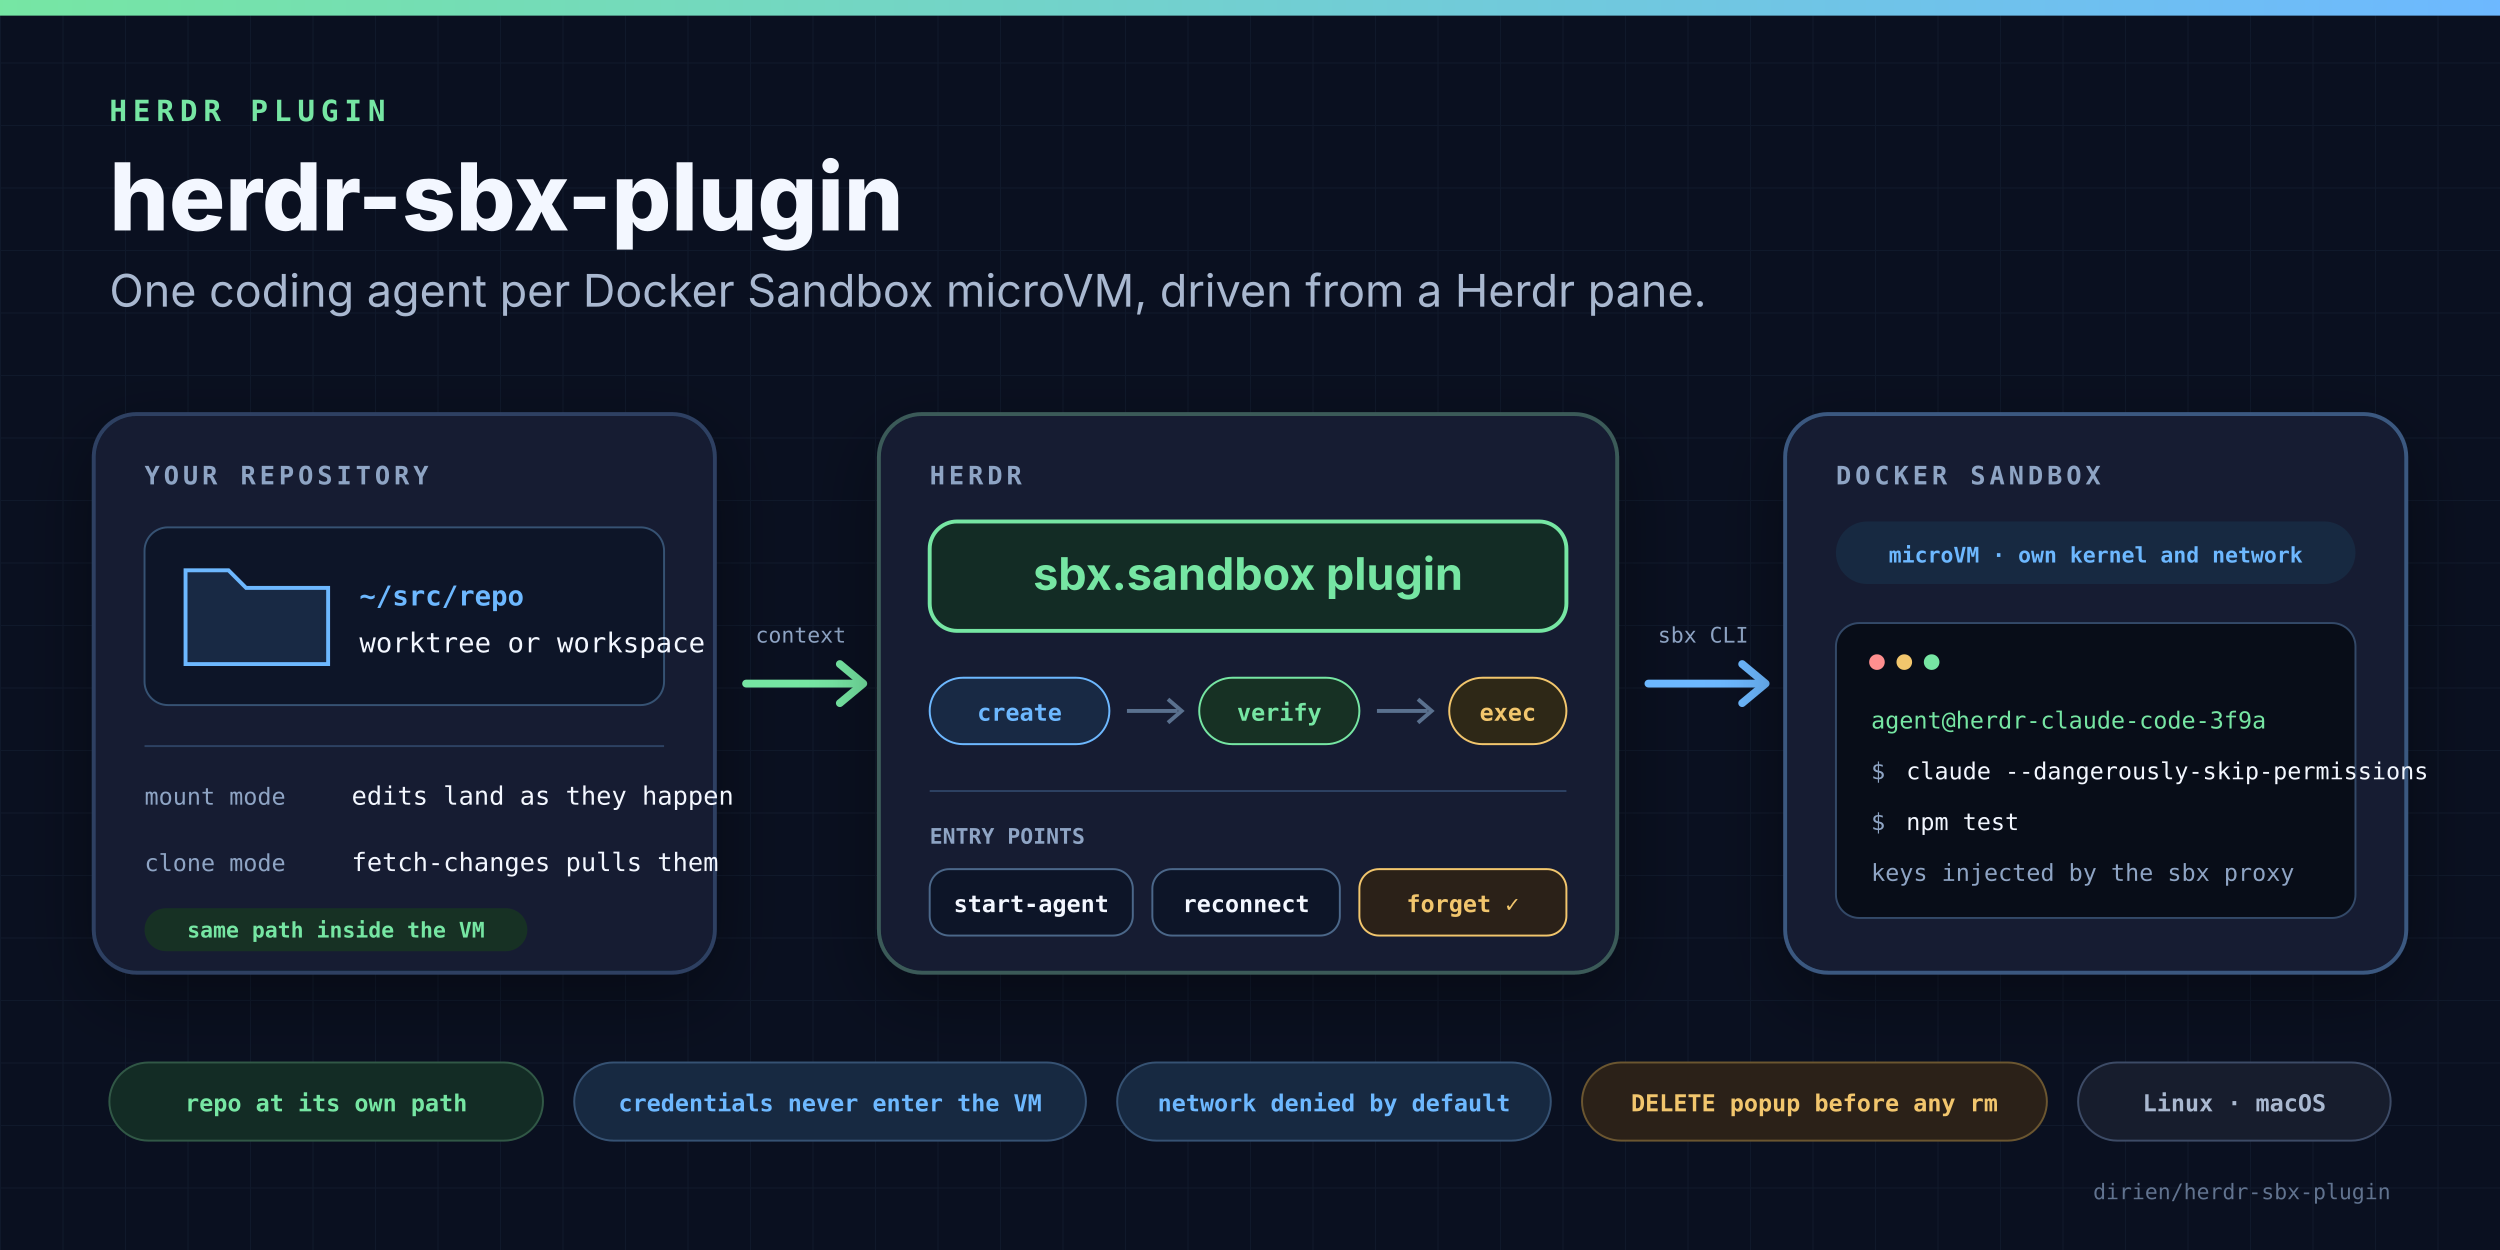
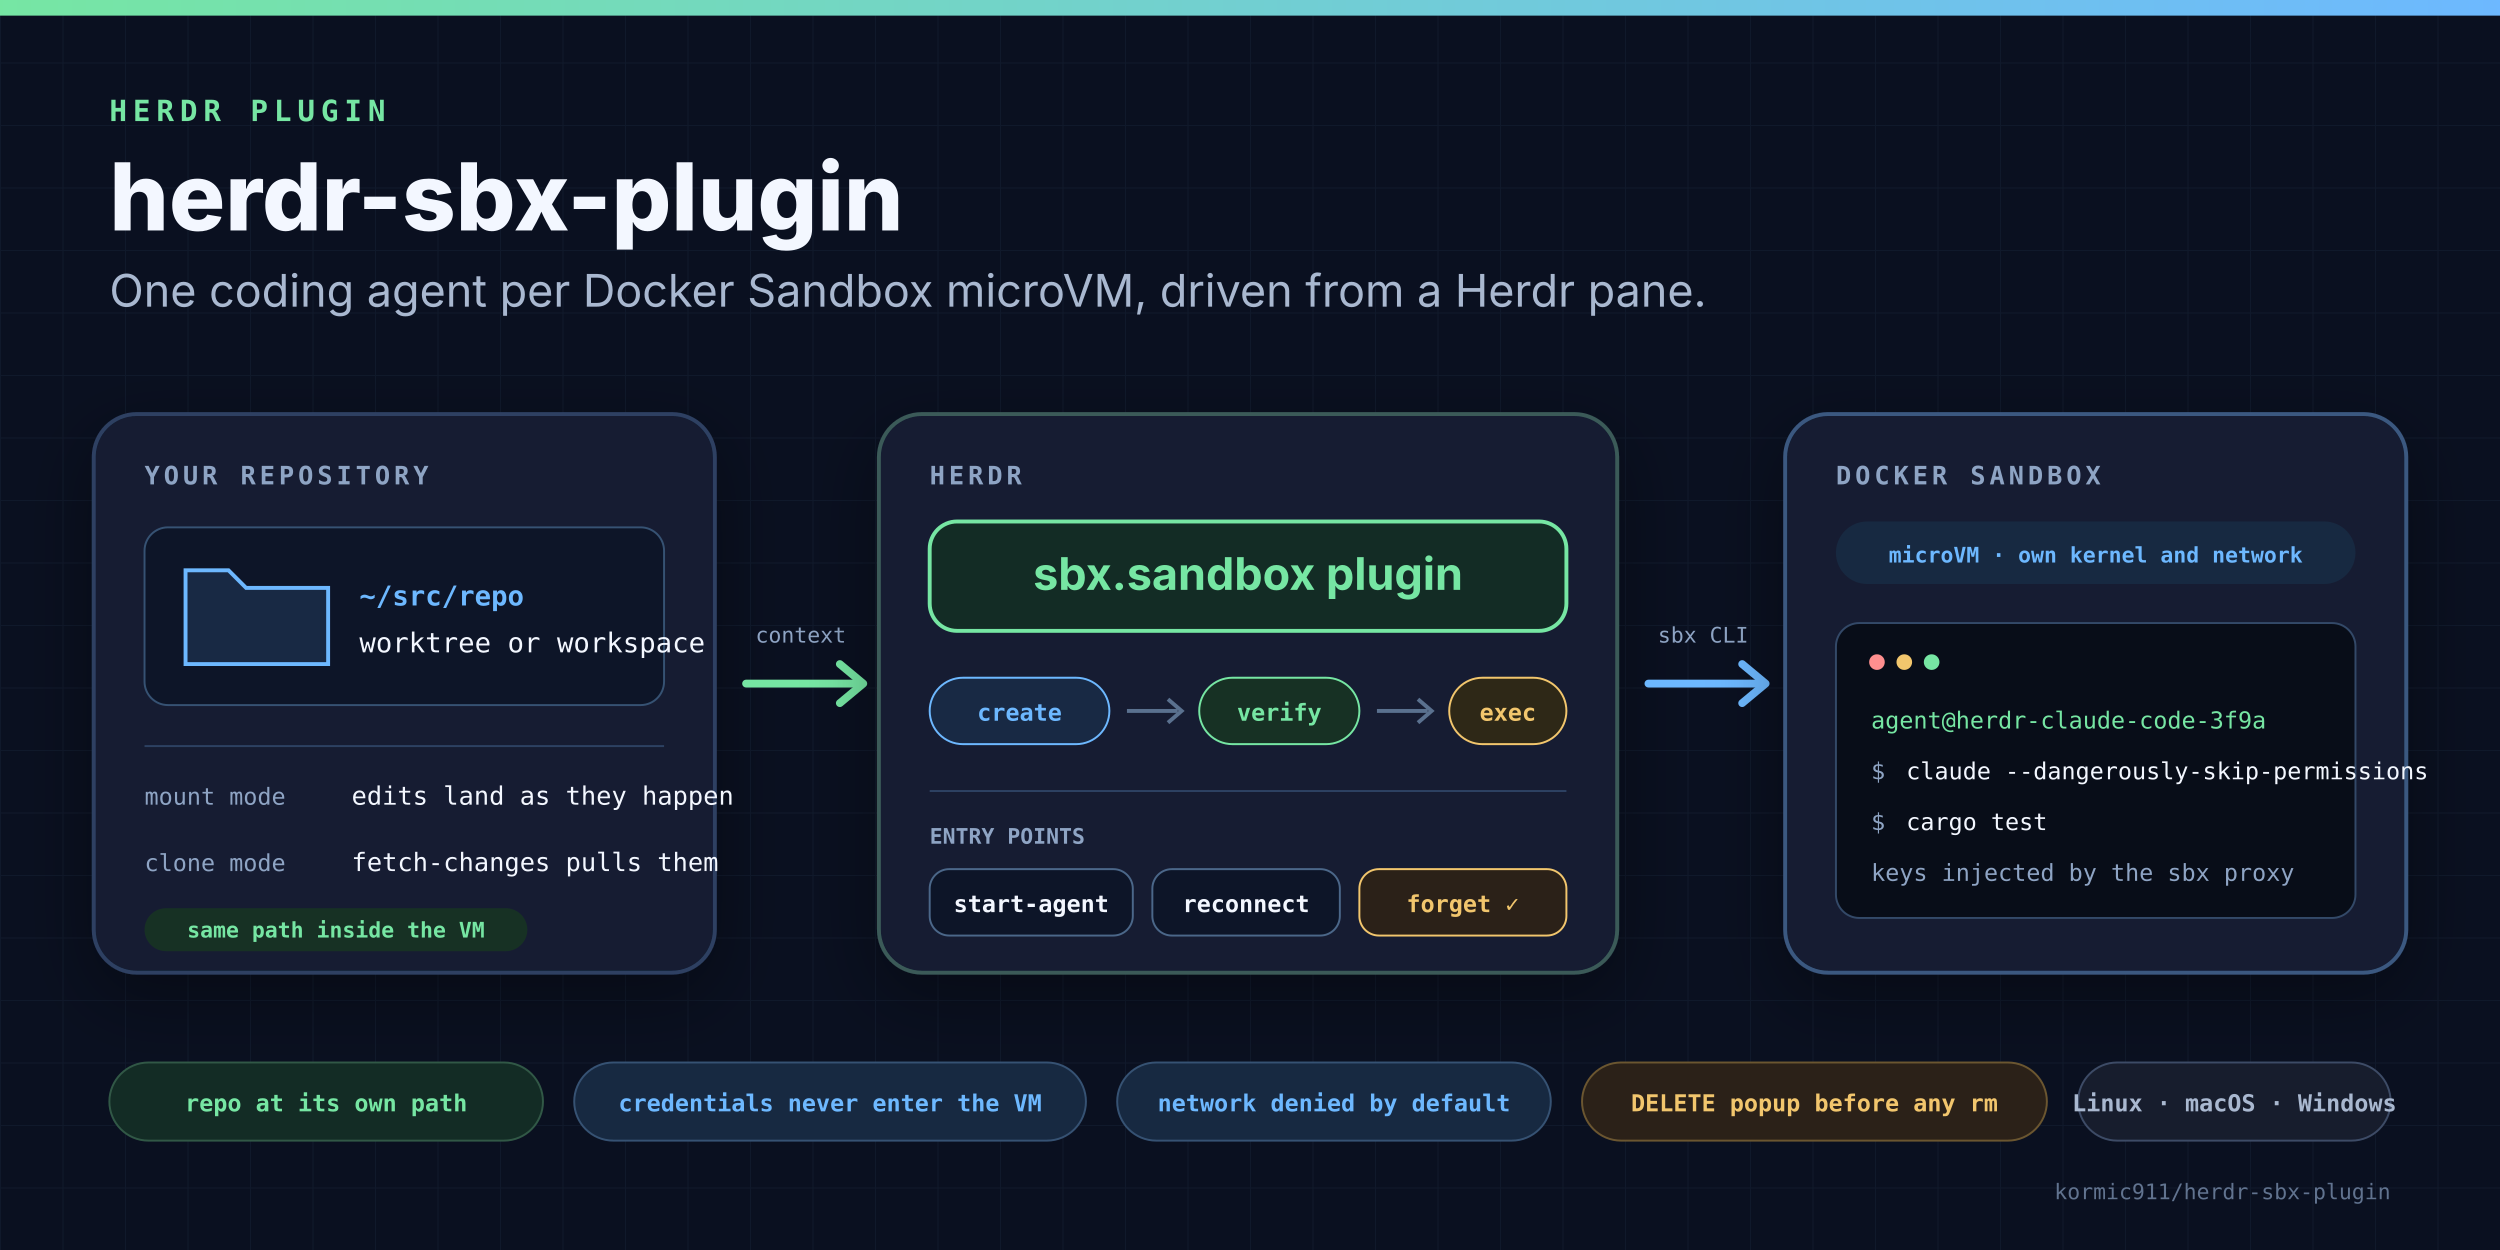
<svg xmlns="http://www.w3.org/2000/svg" width="1280" height="640" viewBox="0 0 1280 640" role="img" aria-labelledby="title desc">
  <defs>
    <linearGradient id="accent" x1="0" x2="1">
      <stop offset="0" stop-color="#76e6a3" />
      <stop offset="1" stop-color="#6db8ff" />
    </linearGradient>
    <pattern id="grid" width="32" height="32" patternUnits="userSpaceOnUse">
      <path d="M32 0H0V32" fill="none" stroke="#22314b" stroke-opacity=".27" stroke-width="1" />
    </pattern>
    <filter id="shadow" x="-20%" y="-20%" width="140%" height="140%">
      <feDropShadow dx="0" dy="12" stdDeviation="18" flood-color="#02050c" flood-opacity=".35" />
    </filter>
  </defs>
  <rect width="1280" height="640" fill="#0a1020" />
  <rect width="1280" height="640" fill="url(#grid)" />
  <rect x="0" y="0" width="1280" height="8" fill="url(#accent)" />
  <text x="56" y="62" fill="#76e6a3" font-family="ui-monospace, SFMono-Regular, Consolas, monospace" font-size="15" font-weight="700" letter-spacing="3">HERDR PLUGIN</text>
  <text x="56" y="118" fill="#f3f7ff" font-family="Inter, ui-sans-serif, system-ui, sans-serif" font-size="48" font-weight="760">herdr-sbx-plugin</text>
  <text x="56" y="157" fill="#a9b8d0" font-family="Inter, ui-sans-serif, system-ui, sans-serif" font-size="23">One coding agent per Docker Sandbox microVM, driven from a Herdr pane.</text>
  <g filter="url(#shadow)">
    <rect x="48" y="212" width="318" height="286" rx="22" fill="#121b31" stroke="#2d4162" stroke-width="2" />
  </g>
  <text x="74" y="248" fill="#8ea4c4" font-family="ui-monospace, SFMono-Regular, Consolas, monospace" font-size="13" font-weight="700" letter-spacing="2">YOUR REPOSITORY</text>
  <rect x="74" y="270" width="266" height="91" rx="12" fill="#0d1528" stroke="#365273" />
  <path d="M95 292h22l9 9h42v39H95z" fill="#182944" stroke="#6db8ff" stroke-width="2" />
  <text x="184" y="310" fill="#6db8ff" font-family="ui-monospace, SFMono-Regular, Consolas, monospace" font-size="14" font-weight="700">~/src/repo</text>
  <text x="184" y="334" fill="#f3f7ff" font-family="ui-monospace, SFMono-Regular, Consolas, monospace" font-size="14">worktree or workspace</text>
  <line x1="74" y1="382" x2="340" y2="382" stroke="#2d4162" />
  <text x="74" y="412" fill="#8ea4c4" font-family="ui-monospace, SFMono-Regular, Consolas, monospace" font-size="12">mount mode</text>
  <text x="180" y="412" fill="#f3f7ff" font-family="ui-monospace, SFMono-Regular, Consolas, monospace" font-size="13">edits land as they happen</text>
  <text x="74" y="446" fill="#8ea4c4" font-family="ui-monospace, SFMono-Regular, Consolas, monospace" font-size="12">clone mode</text>
  <text x="180" y="446" fill="#f3f7ff" font-family="ui-monospace, SFMono-Regular, Consolas, monospace" font-size="13">fetch-changes pulls them</text>
  <rect x="74" y="465" width="196" height="22" rx="11" fill="#173124" />
  <text x="172" y="480" text-anchor="middle" fill="#76e6a3" font-family="ui-monospace, SFMono-Regular, Consolas, monospace" font-size="11" font-weight="700">same path inside the VM</text>
  <path d="M382 350H438" stroke="#76e6a3" stroke-width="4" stroke-linecap="round" />
  <path d="M430 340l12 10-12 10" fill="none" stroke="#76e6a3" stroke-width="4" stroke-linecap="round" stroke-linejoin="round" />
  <text x="410" y="329" text-anchor="middle" fill="#8ea4c4" font-family="ui-monospace, SFMono-Regular, Consolas, monospace" font-size="11">context</text>
  <g filter="url(#shadow)">
    <rect x="450" y="212" width="378" height="286" rx="22" fill="#121b31" stroke="#3a5a58" stroke-width="2" />
  </g>
  <text x="476" y="248" fill="#8ea4c4" font-family="ui-monospace, SFMono-Regular, Consolas, monospace" font-size="13" font-weight="700" letter-spacing="2">HERDR</text>
  <rect x="476" y="267" width="326" height="56" rx="14" fill="#132c25" stroke="#76e6a3" stroke-width="2" />
  <text x="639" y="302" text-anchor="middle" fill="#76e6a3" font-family="Inter, ui-sans-serif, system-ui, sans-serif" font-size="23" font-weight="750">sbx.sandbox plugin</text>
  <g font-family="ui-monospace, SFMono-Regular, Consolas, monospace" font-size="12" font-weight="700">
    <rect x="476" y="347" width="92" height="34" rx="17" fill="#182944" stroke="#6db8ff" />
    <text x="522" y="369" text-anchor="middle" fill="#6db8ff">create</text>
    <path d="M577 364h26" stroke="#5a718f" stroke-width="2" />
    <path d="M598 358l7 6-7 6" fill="none" stroke="#5a718f" stroke-width="2" />
    <rect x="614" y="347" width="82" height="34" rx="17" fill="#173124" stroke="#76e6a3" />
    <text x="655" y="369" text-anchor="middle" fill="#76e6a3">verify</text>
    <path d="M705 364h26" stroke="#5a718f" stroke-width="2" />
    <path d="M726 358l7 6-7 6" fill="none" stroke="#5a718f" stroke-width="2" />
    <rect x="742" y="347" width="60" height="34" rx="17" fill="#2e2817" stroke="#f2c66d" />
    <text x="772" y="369" text-anchor="middle" fill="#f2c66d">exec</text>
  </g>
  <line x1="476" y1="405" x2="802" y2="405" stroke="#2d4162" />
  <text x="476" y="432" fill="#8ea4c4" font-family="ui-monospace, SFMono-Regular, Consolas, monospace" font-size="11" font-weight="700">ENTRY POINTS</text>
  <g font-family="ui-monospace, SFMono-Regular, Consolas, monospace" font-size="12" font-weight="700">
    <rect x="476" y="445" width="104" height="34" rx="10" fill="#0d1528" stroke="#4b6789" />
    <text x="528" y="467" text-anchor="middle" fill="#f3f7ff">start-agent</text>
    <rect x="590" y="445" width="96" height="34" rx="10" fill="#0d1528" stroke="#4b6789" />
    <text x="638" y="467" text-anchor="middle" fill="#f3f7ff">reconnect</text>
    <rect x="696" y="445" width="106" height="34" rx="10" fill="#2b2118" stroke="#f2c66d" />
    <text x="749" y="467" text-anchor="middle" fill="#f2c66d">forget ✓</text>
  </g>
  <path d="M844 350H900" stroke="#6db8ff" stroke-width="4" stroke-linecap="round" />
  <path d="M892 340l12 10-12 10" fill="none" stroke="#6db8ff" stroke-width="4" stroke-linecap="round" stroke-linejoin="round" />
  <text x="872" y="329" text-anchor="middle" fill="#8ea4c4" font-family="ui-monospace, SFMono-Regular, Consolas, monospace" font-size="11">sbx CLI</text>
  <g filter="url(#shadow)">
    <rect x="914" y="212" width="318" height="286" rx="22" fill="#121b31" stroke="#3b5980" stroke-width="2" />
  </g>
  <text x="940" y="248" fill="#8ea4c4" font-family="ui-monospace, SFMono-Regular, Consolas, monospace" font-size="13" font-weight="700" letter-spacing="2">DOCKER SANDBOX</text>
  <rect x="940" y="267" width="266" height="32" rx="16" fill="#172941" />
  <text x="1073" y="288" text-anchor="middle" fill="#6db8ff" font-family="ui-monospace, SFMono-Regular, Consolas, monospace" font-size="11" font-weight="700">microVM · own kernel and network</text>
  <rect x="940" y="319" width="266" height="151" rx="12" fill="#080d18" stroke="#334968" />
  <circle cx="961" cy="339" r="4" fill="#ff8f8f" />
  <circle cx="975" cy="339" r="4" fill="#f2c66d" />
  <circle cx="989" cy="339" r="4" fill="#76e6a3" />
  <g font-family="ui-monospace, SFMono-Regular, Consolas, monospace" font-size="12">
    <text x="958" y="373" fill="#76e6a3">agent@herdr-claude-code-3f9a</text>
    <text x="958" y="399" fill="#8ea4c4">$</text>
    <text x="976" y="399" fill="#f3f7ff">claude --dangerously-skip-permissions</text>
    <text x="958" y="425" fill="#8ea4c4">$</text>
-     <text x="976" y="425" fill="#f3f7ff">npm test</text>
+     <text x="976" y="425" fill="#f3f7ff">cargo test</text>
    <text x="958" y="451" fill="#8ea4c4">keys injected by the sbx proxy</text>
  </g>
  <g font-family="ui-monospace, SFMono-Regular, Consolas, monospace" font-size="12" font-weight="700">
    <rect x="56" y="544" width="222" height="40" rx="20" fill="#132c25" stroke="#315846" />
    <text x="167" y="569" text-anchor="middle" fill="#76e6a3">repo at its own path</text>
    <rect x="294" y="544" width="262" height="40" rx="20" fill="#172941" stroke="#365273" />
    <text x="425" y="569" text-anchor="middle" fill="#6db8ff">credentials never enter the VM</text>
    <rect x="572" y="544" width="222" height="40" rx="20" fill="#172941" stroke="#365273" />
    <text x="683" y="569" text-anchor="middle" fill="#6db8ff">network denied by default</text>
    <rect x="810" y="544" width="238" height="40" rx="20" fill="#2b2118" stroke="#6b5630" />
    <text x="929" y="569" text-anchor="middle" fill="#f2c66d">DELETE popup before any rm</text>
    <rect x="1064" y="544" width="160" height="40" rx="20" fill="#171d2d" stroke="#3d4b66" />
-     <text x="1144" y="569" text-anchor="middle" fill="#a9b8d0">Linux · macOS</text>
+     <text x="1144" y="569" text-anchor="middle" fill="#a9b8d0">Linux · macOS · Windows</text>
  </g>
-   <text x="1224" y="614" text-anchor="end" fill="#61738f" font-family="ui-monospace, SFMono-Regular, Consolas, monospace" font-size="11">dirien/herdr-sbx-plugin</text>
+   <text x="1224" y="614" text-anchor="end" fill="#61738f" font-family="ui-monospace, SFMono-Regular, Consolas, monospace" font-size="11">kormic911/herdr-sbx-plugin</text>
</svg>
